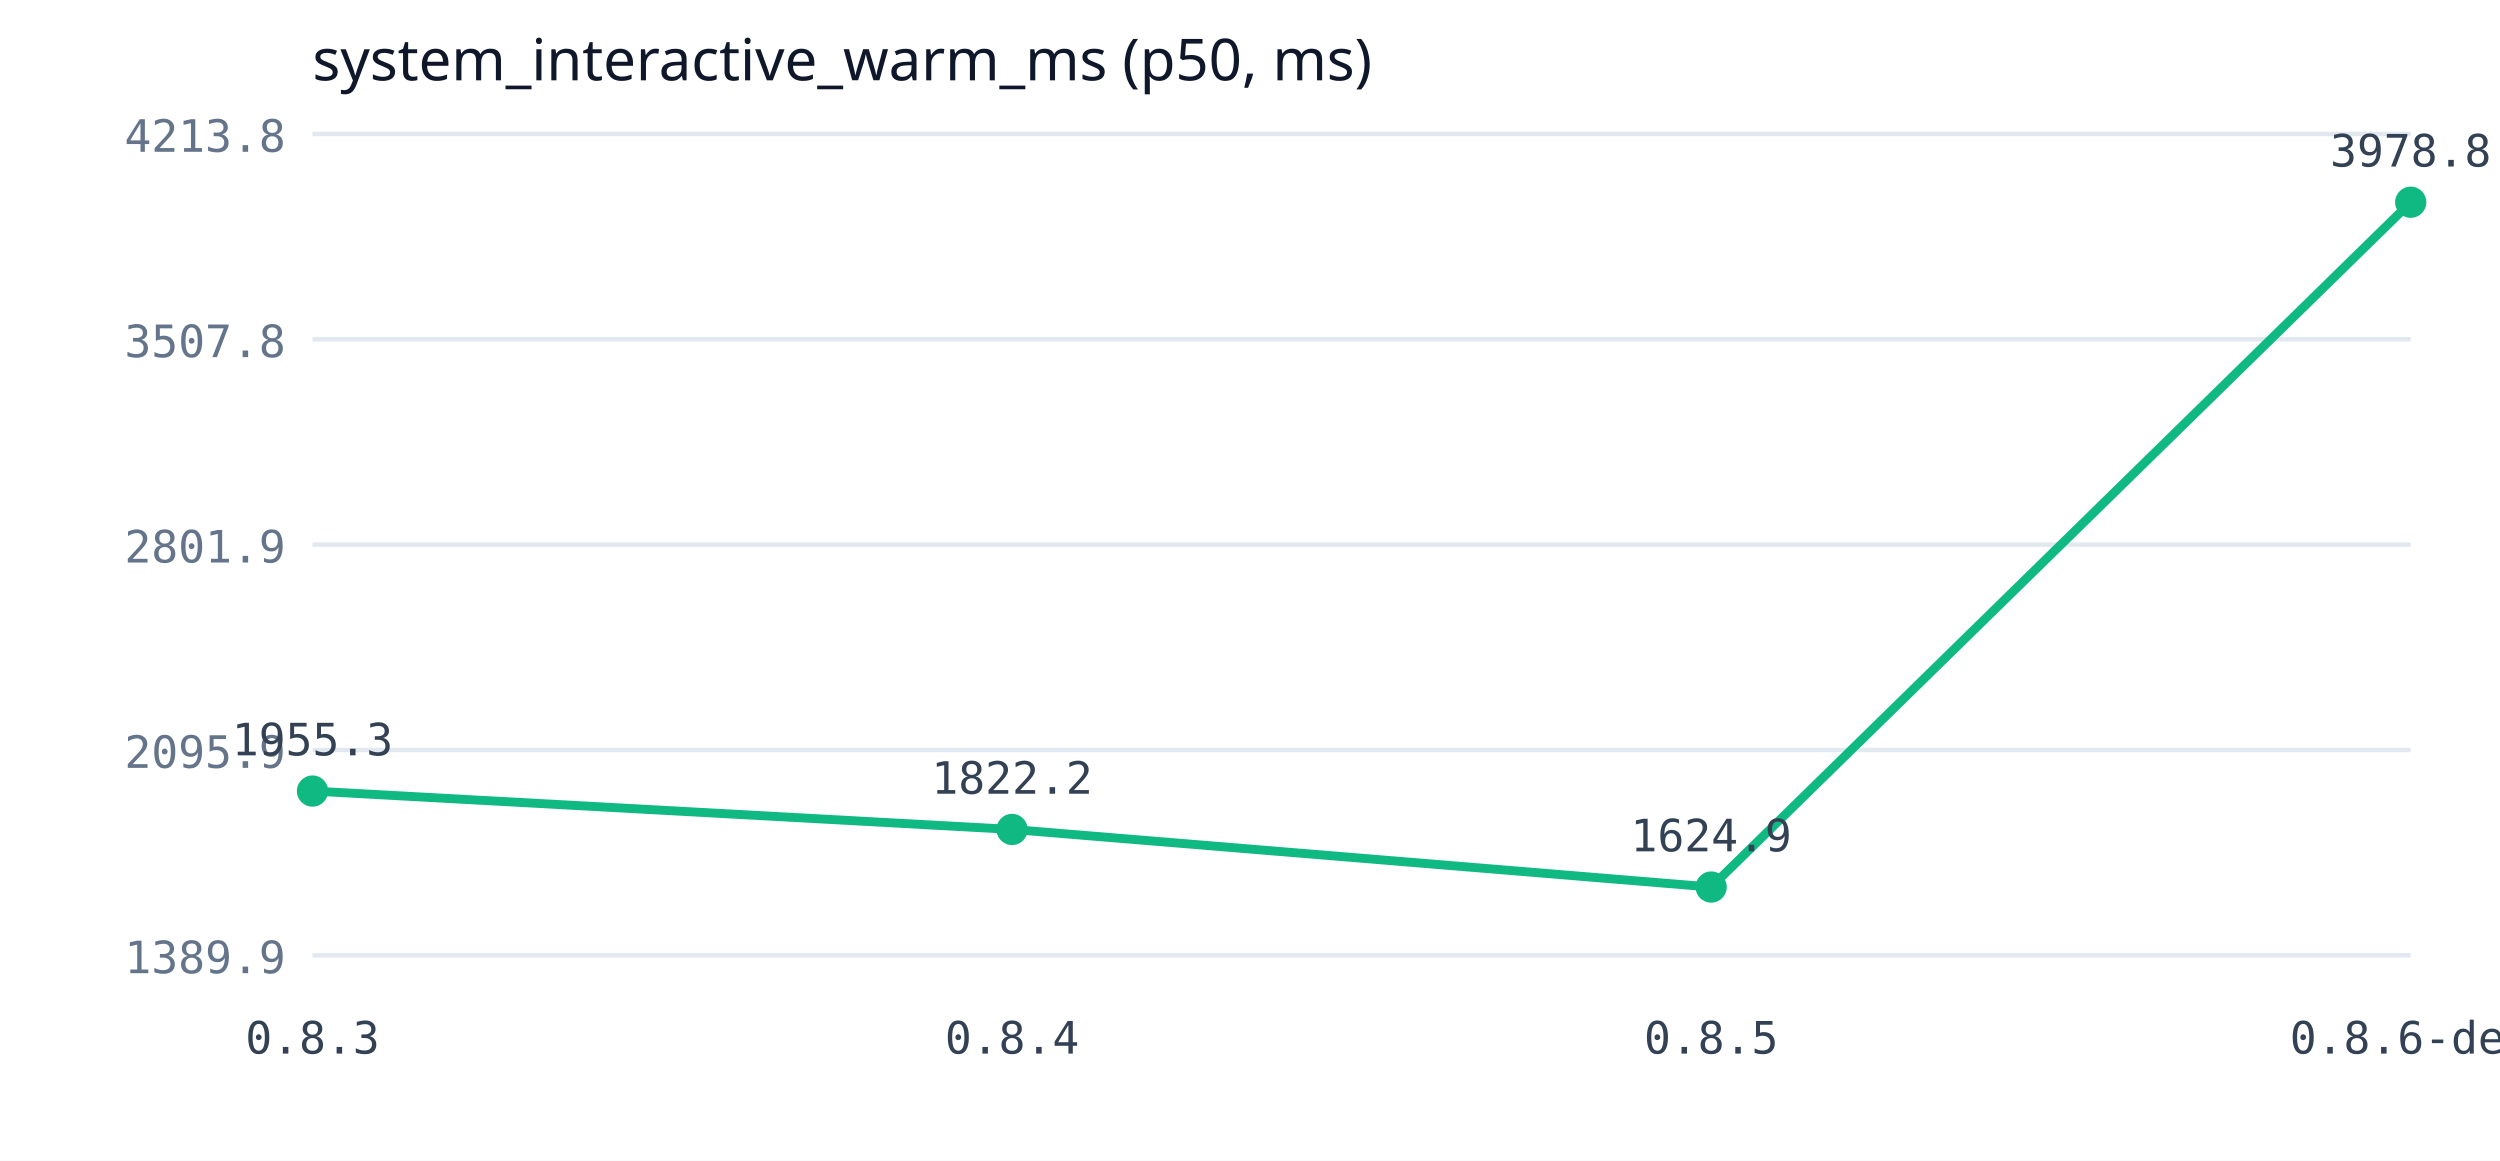
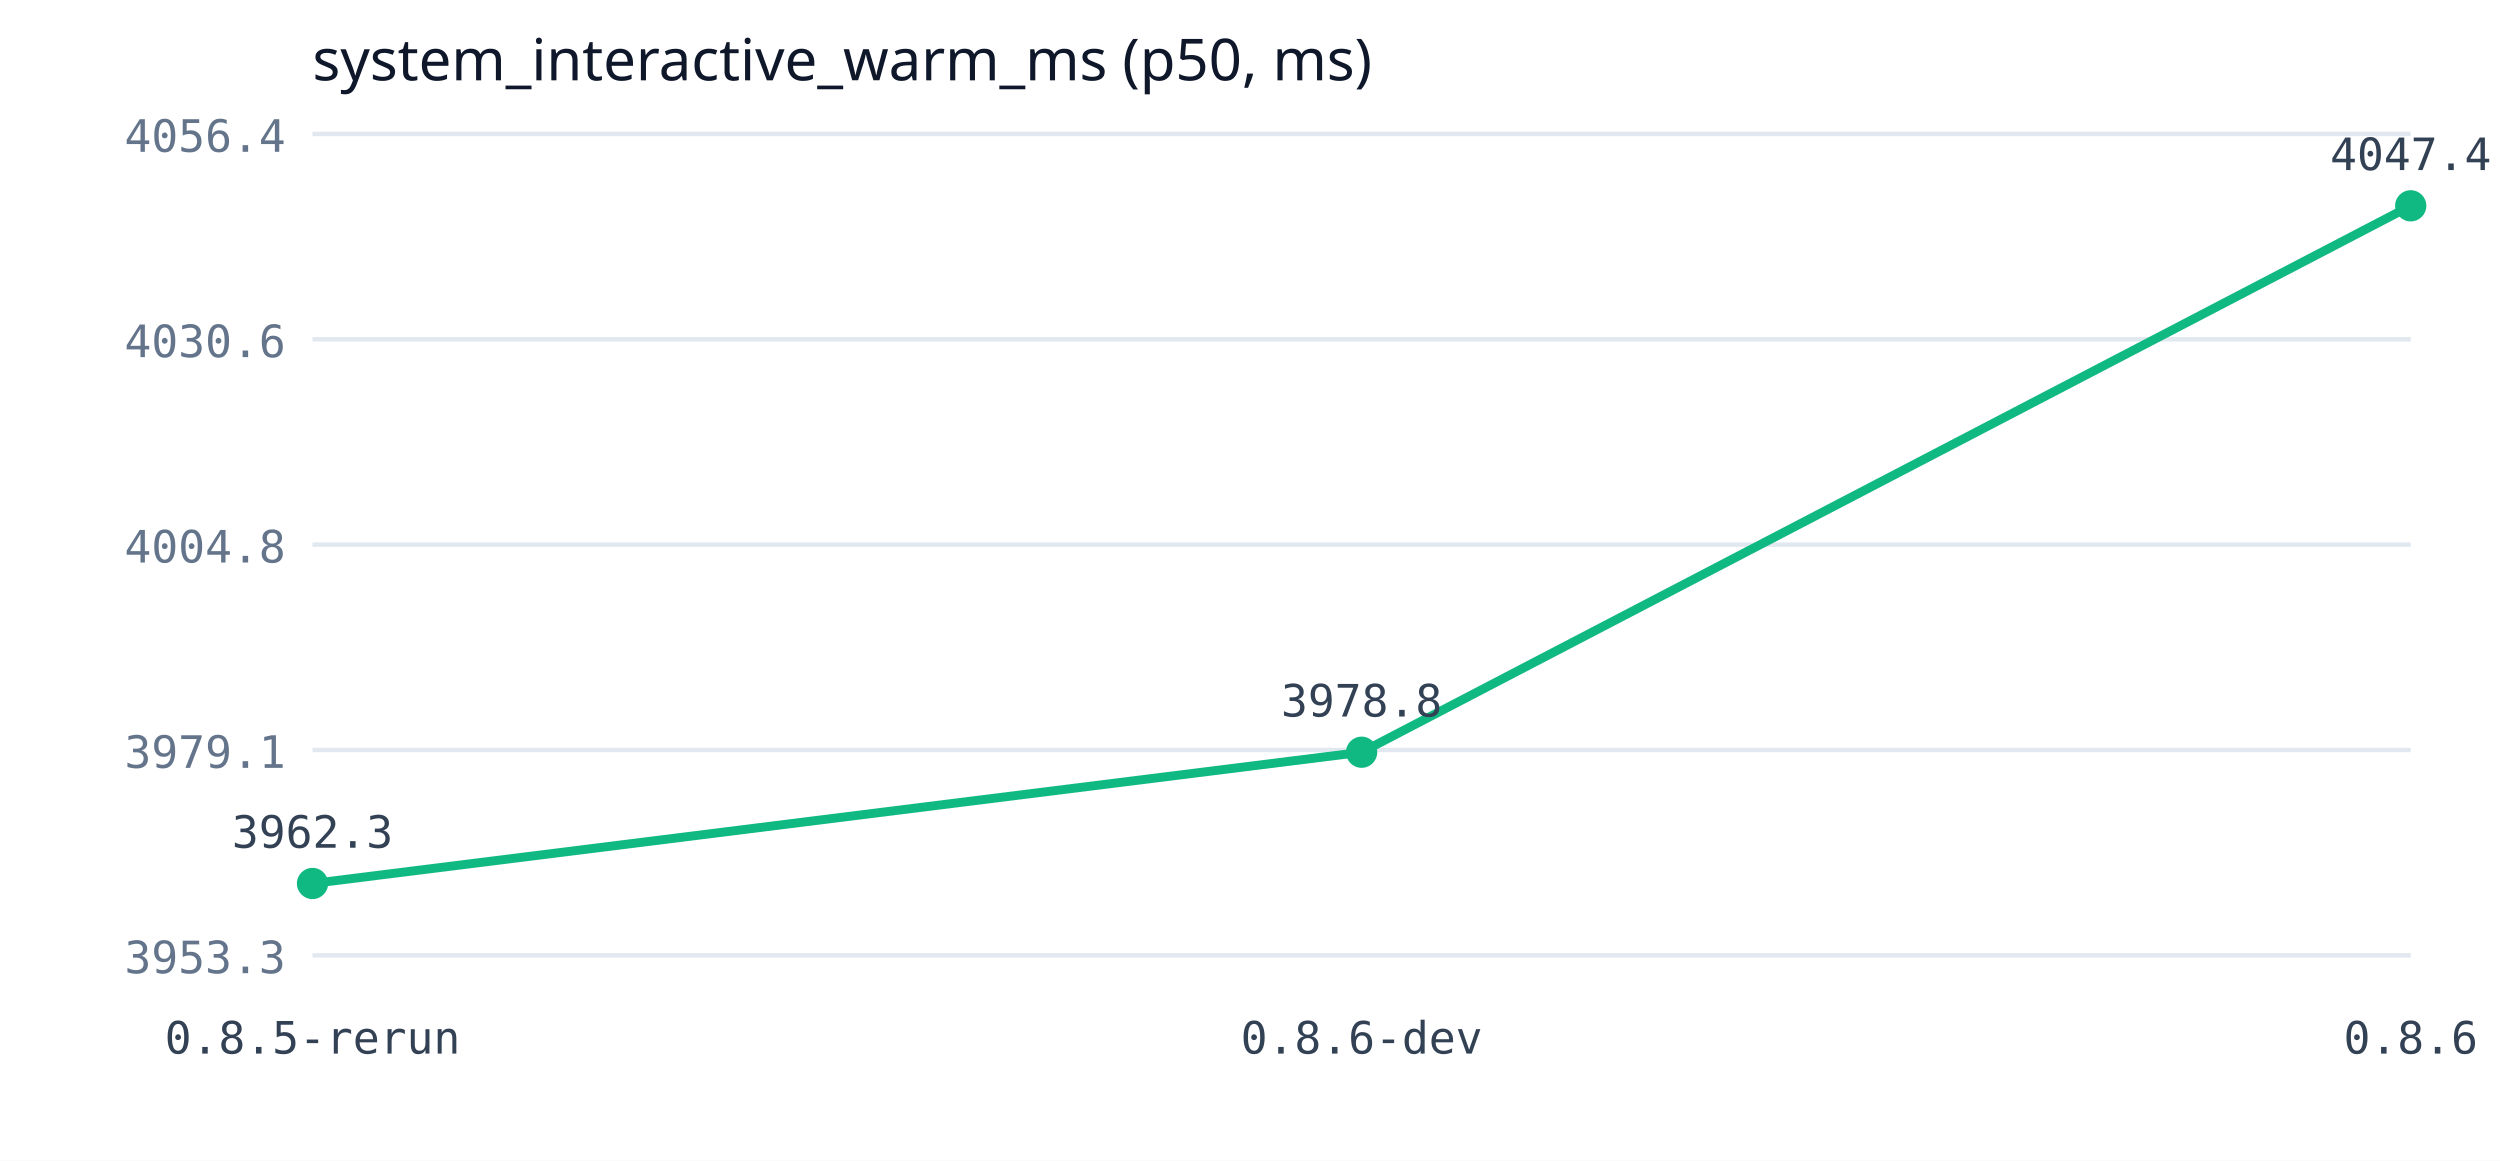
<svg xmlns="http://www.w3.org/2000/svg" width="560" height="260" viewBox="0 0 560 260">
  <rect width="560" height="260" fill="#ffffff" />
  <text x="70" y="18" font-family="Segoe UI" font-size="13" fill="#0f172a">system_interactive_warm_ms (p50, ms)</text>
  <line x1="70" y1="214" x2="540" y2="214" stroke="#e2e8f0" stroke-width="1" />
-   <text x="64" y="218" font-family="Consolas" font-size="10" fill="#64748b" text-anchor="end">1389.9</text>
+   <text x="64" y="218" font-family="Consolas" font-size="10" fill="#64748b" text-anchor="end">3953.3</text>
  <line x1="70" y1="168" x2="540" y2="168" stroke="#e2e8f0" stroke-width="1" />
-   <text x="64" y="172" font-family="Consolas" font-size="10" fill="#64748b" text-anchor="end">2095.9</text>
+   <text x="64" y="172" font-family="Consolas" font-size="10" fill="#64748b" text-anchor="end">3979.1</text>
  <line x1="70" y1="122" x2="540" y2="122" stroke="#e2e8f0" stroke-width="1" />
-   <text x="64" y="126" font-family="Consolas" font-size="10" fill="#64748b" text-anchor="end">2801.9</text>
+   <text x="64" y="126" font-family="Consolas" font-size="10" fill="#64748b" text-anchor="end">4004.8</text>
  <line x1="70" y1="76" x2="540" y2="76" stroke="#e2e8f0" stroke-width="1" />
-   <text x="64" y="80" font-family="Consolas" font-size="10" fill="#64748b" text-anchor="end">3507.8</text>
+   <text x="64" y="80" font-family="Consolas" font-size="10" fill="#64748b" text-anchor="end">4030.6</text>
  <line x1="70" y1="30" x2="540" y2="30" stroke="#e2e8f0" stroke-width="1" />
-   <text x="64" y="34" font-family="Consolas" font-size="10" fill="#64748b" text-anchor="end">4213.8</text>
-   <polyline points="70,177.2 226.7,185.8 383.3,198.7 540,45.3" fill="none" stroke="#10b981" stroke-width="2" />
-   <circle cx="70" cy="177.2" r="3.5" fill="#10b981" />
-   <text x="70" y="169.2" font-family="Consolas" font-size="10" fill="#334155" text-anchor="middle">1955.3</text>
-   <text x="70" y="236" font-family="Consolas" font-size="10" fill="#334155" text-anchor="middle">0.8.3</text>
-   <circle cx="226.7" cy="185.8" r="3.5" fill="#10b981" />
-   <text x="226.7" y="177.8" font-family="Consolas" font-size="10" fill="#334155" text-anchor="middle">1822.2</text>
-   <text x="226.7" y="236" font-family="Consolas" font-size="10" fill="#334155" text-anchor="middle">0.8.4</text>
-   <circle cx="383.3" cy="198.7" r="3.5" fill="#10b981" />
-   <text x="383.3" y="190.7" font-family="Consolas" font-size="10" fill="#334155" text-anchor="middle">1624.9</text>
-   <text x="383.3" y="236" font-family="Consolas" font-size="10" fill="#334155" text-anchor="middle">0.8.5</text>
-   <circle cx="540" cy="45.3" r="3.5" fill="#10b981" />
-   <text x="540" y="37.3" font-family="Consolas" font-size="10" fill="#334155" text-anchor="middle">3978.8</text>
-   <text x="540" y="236" font-family="Consolas" font-size="10" fill="#334155" text-anchor="middle">0.8.6-dev</text>
+   <text x="64" y="34" font-family="Consolas" font-size="10" fill="#64748b" text-anchor="end">4056.4</text>
+   <polyline points="70,197.9 305,168.5 540,46.1" fill="none" stroke="#10b981" stroke-width="2" />
+   <circle cx="70" cy="197.9" r="3.5" fill="#10b981" />
+   <text x="70" y="189.9" font-family="Consolas" font-size="10" fill="#334155" text-anchor="middle">3962.3</text>
+   <text x="70" y="236" font-family="Consolas" font-size="10" fill="#334155" text-anchor="middle">0.8.5-rerun</text>
+   <circle cx="305" cy="168.5" r="3.5" fill="#10b981" />
+   <text x="305" y="160.5" font-family="Consolas" font-size="10" fill="#334155" text-anchor="middle">3978.8</text>
+   <text x="305" y="236" font-family="Consolas" font-size="10" fill="#334155" text-anchor="middle">0.8.6-dev</text>
+   <circle cx="540" cy="46.1" r="3.5" fill="#10b981" />
+   <text x="540" y="38.1" font-family="Consolas" font-size="10" fill="#334155" text-anchor="middle">4047.4</text>
+   <text x="540" y="236" font-family="Consolas" font-size="10" fill="#334155" text-anchor="middle">0.8.6</text>
</svg>
